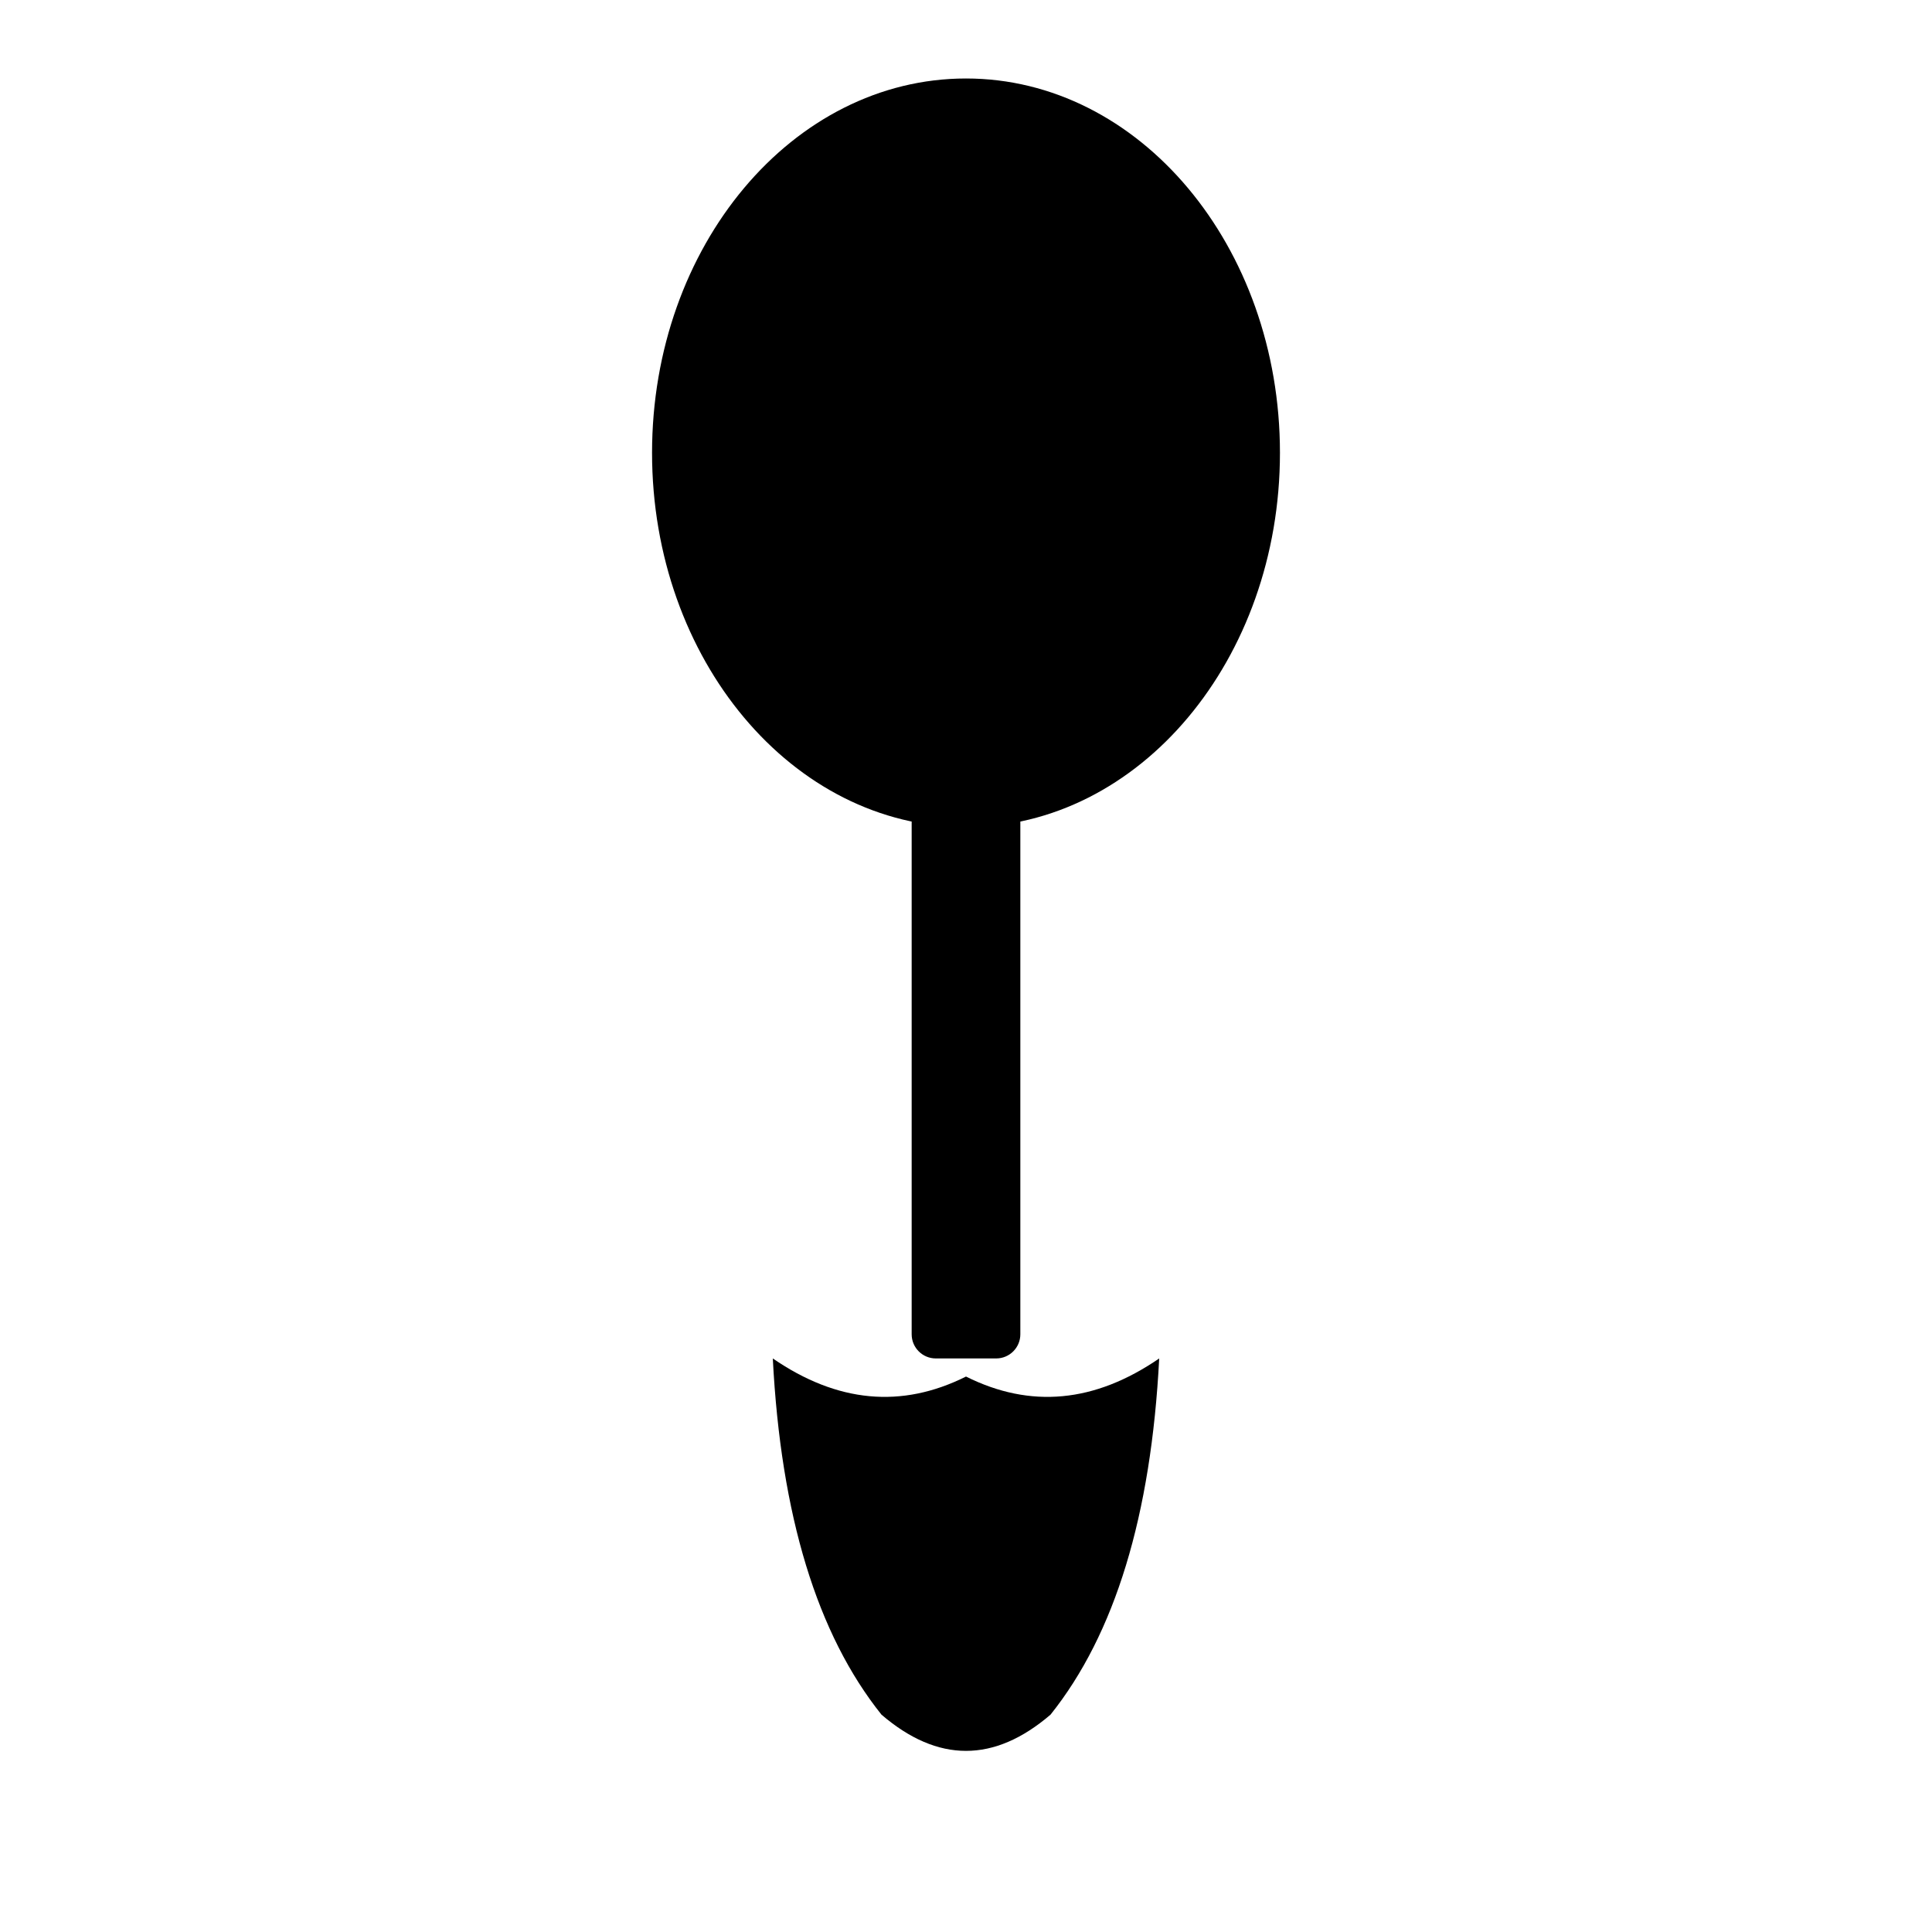
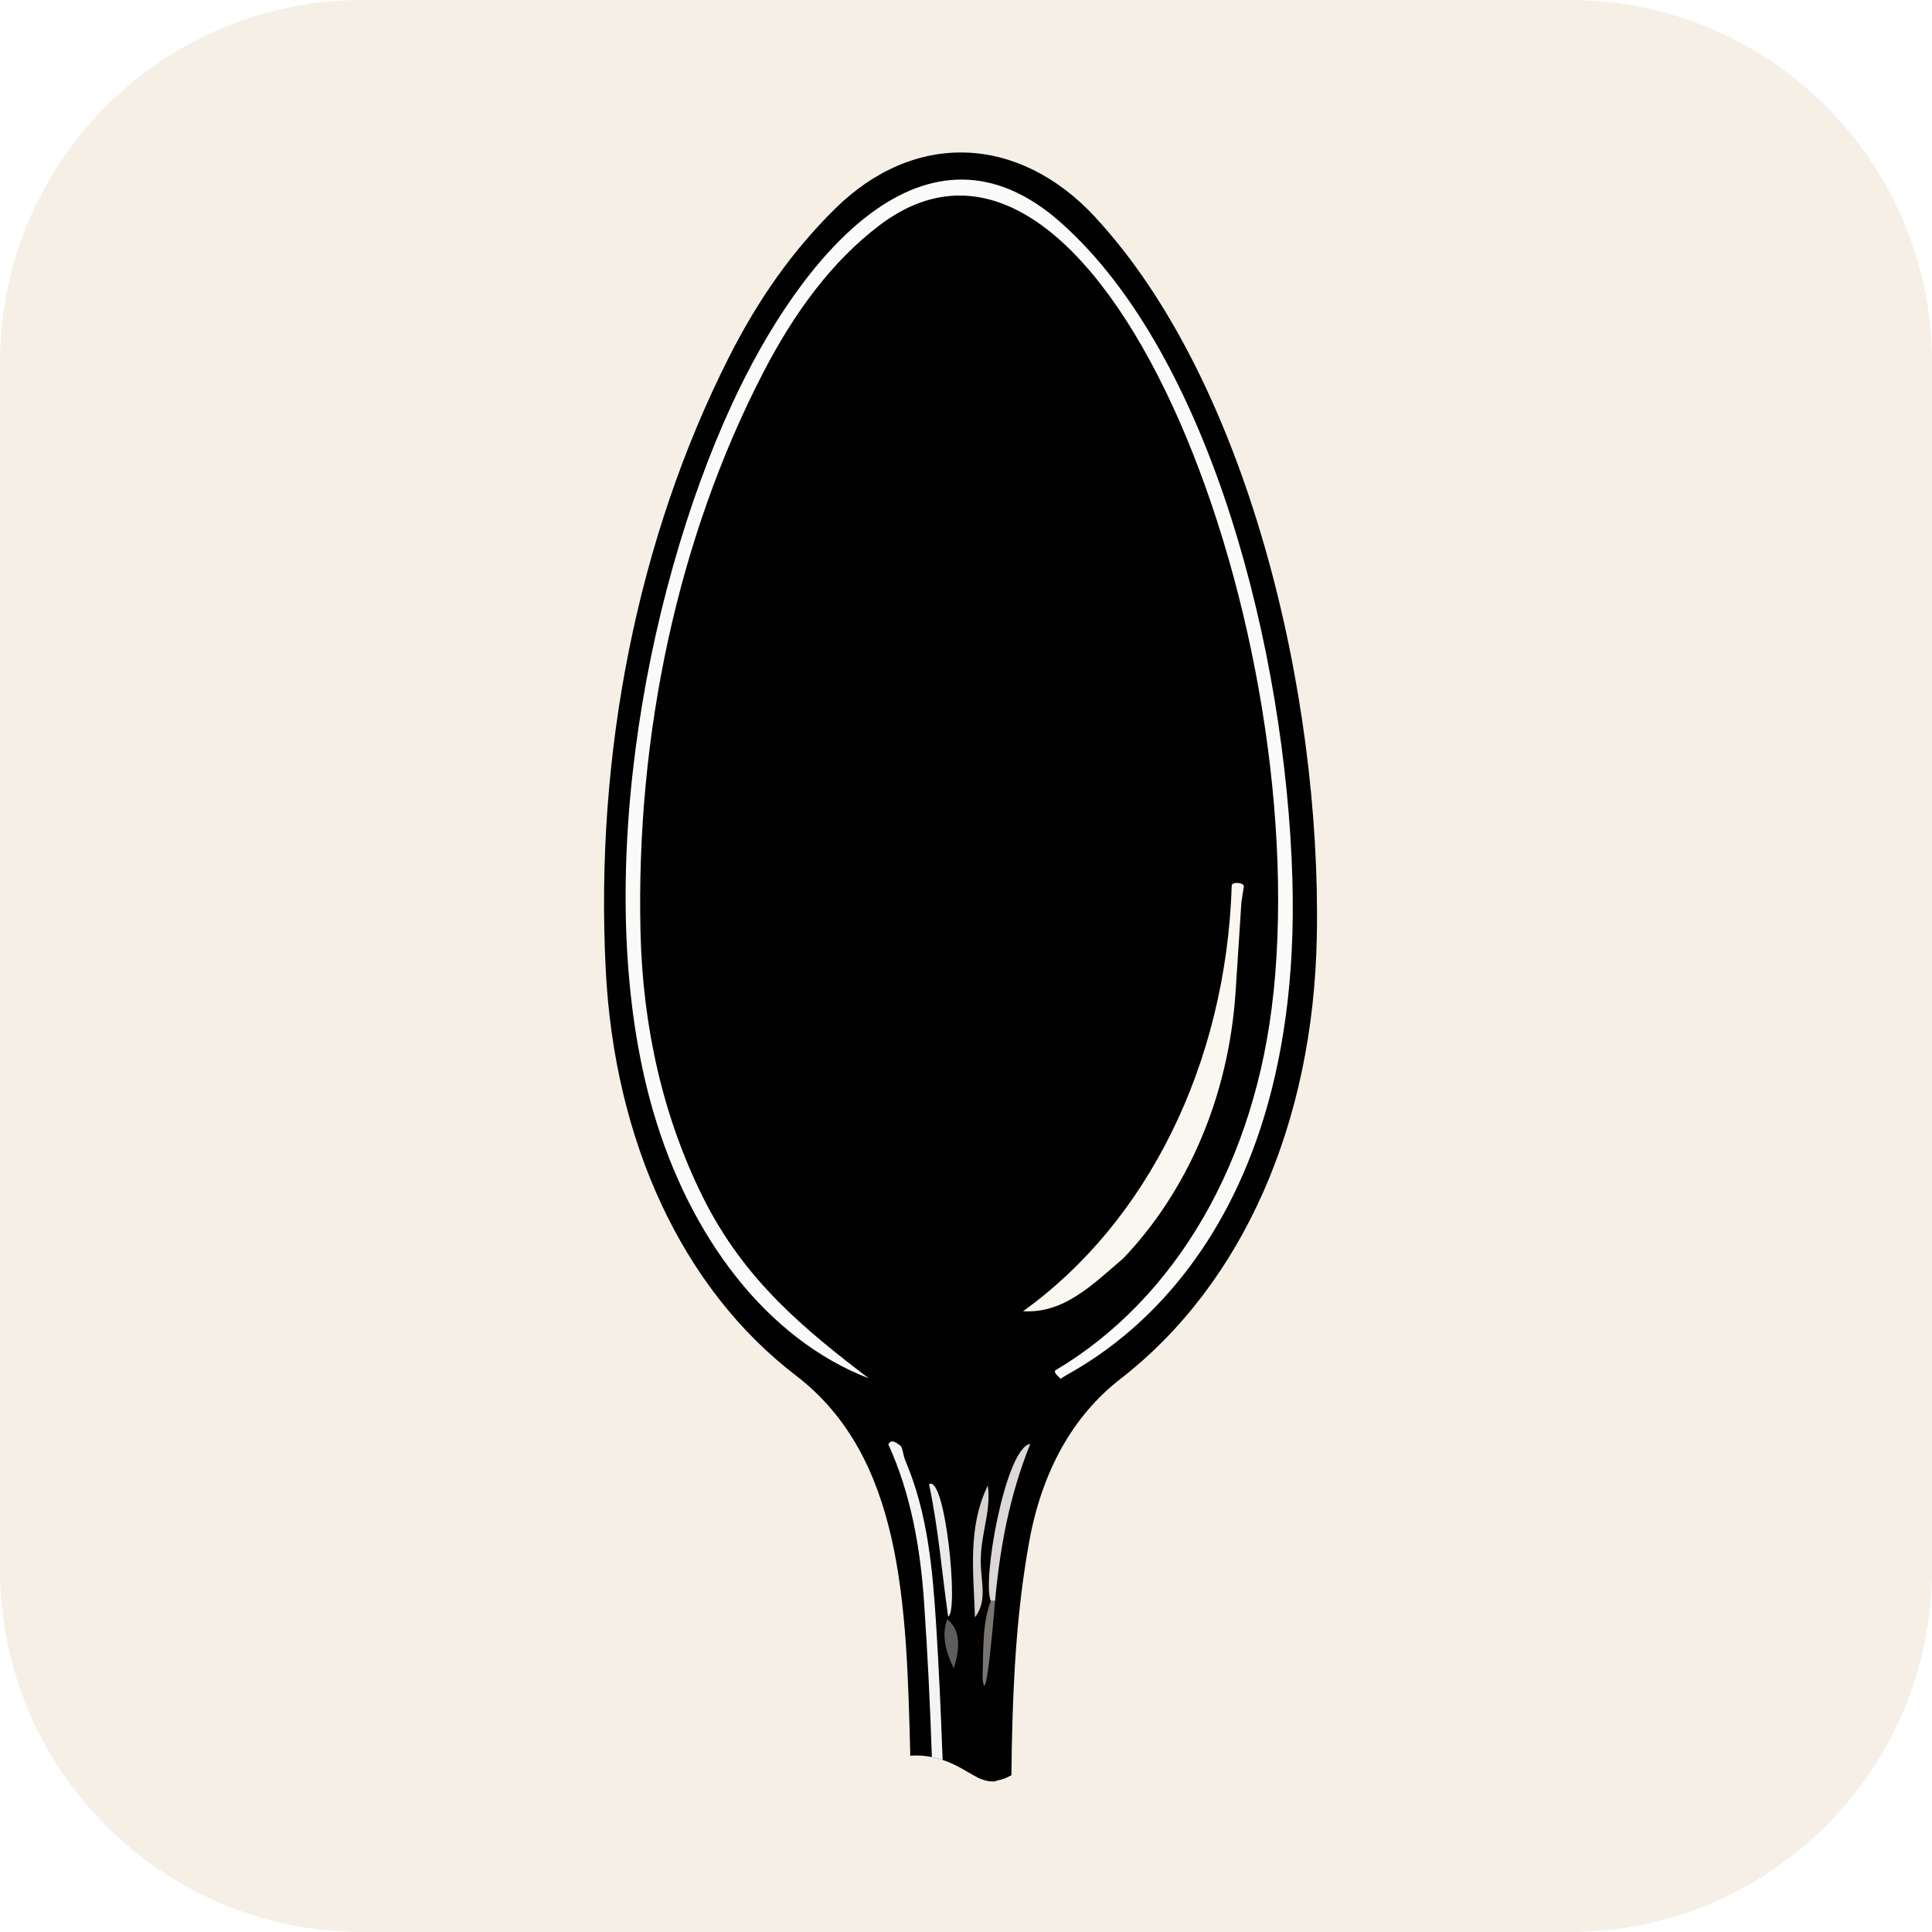
- <svg xmlns="http://www.w3.org/2000/svg" viewBox="0 0 32 32">
-   <g fill="#000">
-     <ellipse cx="16" cy="7.5" rx="5.2" ry="6.2" />
-     <rect x="15.1" y="12.5" width="1.8" height="10" rx="0.4" />
-     <path d="M 12.8 22.5 Q 13 26.4 14.6 28.4 Q 16 29.6 17.4 28.4 Q 19 26.4 19.2 22.5 Q 17.6 23.6 16 22.8 Q 14.4 23.6 12.8 22.5 Z" />
-   </g>
+ <svg xmlns="http://www.w3.org/2000/svg" viewBox="0 0 64 64">
+   <style>
+     .st0 {
+             fill: #ece9ea;
+           }
+           .st1 {
+             fill: #f7efea;
+           }
+           .st2 {
+             fill: #010101;
+           }
+           .st5 {
+             fill: #797572;
+           }
+           .st6 {
+             fill: #d7d3d0;
+           }
+           .st7 {
+             fill: #fafaf8;
+           }
+           .st8 {
+             fill: #faf7f6;
+           }
+           .st9 {
+             fill: #1f1d1c;
+           }
+           .st10 {
+             fill: #fbf8f6;
+           }
+           .st11 {
+             fill: #f2eae6;
+           }
+           .st12 {
+             fill: #dcd8d7;
+           }
+           .st13 {
+             fill: #faf7f1;
+           }
+           .st14 {
+             fill: #eeeae7;
+           }
+           .st15 {
+             fill: #f4f4f4;
+           }
+           .st16 {
+             fill: #f7eceb;
+           }
+           .st17 {
+             fill: #e7dfe0;
+           }
+           .st18 {
+             fill: #5d5c5e;
+           }
+           .st19 {
+             fill: #faf5f2;
+           }
+           .st20 {
+             fill: #f7f4f1;
+           }
+           .st21 {
+             fill: #ebe2e2;
+           }
+   </style>
+   <rect width="64" height="64" rx="12" fill="#f5efe6" />
+   <svg x="19.1" y="4" width="25.7" height="56" viewBox="262 233 72 157" preserveAspectRatio="xMidYMid meet">
+     <g>
+       <path class="st2" d="M317.11,572.63c-.84-11.37-7.03-22.65-8.98-34.16,1.81.18,3.31.3,4.46-1.5.81-1.27,1.3-3.3.6-5.36-1.12-3.32-3.86-4.51-6.6-3.32-.63-2.12-.89-4.27-.69-6.81,1.69,1.26,3.05,1.14,4.56.23,1.31-.78,2.02-2.8,2.44-4.46,1.26-4.97-2.69-6.17-3.85-8.98-2.35-7.32-2.83-15.52-3.52-23.71-.44-5.28-.82-10.56-1.18-15.83-.67.63-1.34,1.26-2.05,1.85-1.13.94-2.42,2-3.9,2.32-1.99.44-3.74-.6-5.23-1.8-.57-.46-1.11-.97-1.66-1.46-.13-.12-.27-.24-.41-.35-.06.91-.11,1.81-.17,2.72-.83,12.4-2.03,24.07-3.94,36.02-1.08,1.25-2.34,1.85-3.28,3.22-1.68,2.46-1.96,5.79-.49,8.45,1.21,2.19,3.51,3.46,6.07,1.97.19,2.45-.03,4.34-.72,6.56-2.35-.8-4.66-.48-6,2.04-1.05,1.97-1.13,4.38-.08,6.37.89,1.69,2.61,2.24,4.57,1.89-2.62,15.29-17.55,40.54-1.99,51.63-.76,2.81-.13,5.03,1.23,6.82,1.27,1.67,3.35,1.94,5.19,2.12,1.27,3.1,2.94,7.08,6.39,6.81,3.12-.24,4.47-3.81,5.77-6.73,1.79-.5,4.08-.33,5.56-2.65,1.01-1.57,1.52-3.54,1.04-6.41,5.4-3.33,7.37-10.36,6.85-17.52v.03Z" />
+       <path class="st2" d="M310.16,241.97c-7.12-7.68-16.8-8.11-24.23-.75-3.93,3.9-7.05,8.3-9.81,13.75-8.49,16.79-12.46,36.86-11.44,56.85.8,15.9,7.06,29.59,17.66,37.71,9.91,7.59,10.26,21.15,10.62,35.04v.27c1.5-.11,2.96.24,4.37.97.65.34,1.27.73,1.91,1.07.07.04.14.07.19.09.18.06.35.13.54.18.03,0,.23.05.35.07.11,0,.31.01.34.01.05,0,.08,0,.1.01.03-.01.06-.02.11-.04.18-.06.37-.1.56-.15.08-.02.23-.07.29-.09.2-.09.4-.18.59-.28.02,0,.04-.02.05-.03.01-.81.02-1.62.03-2.43.13-6.61.47-12.86,1.6-19.15,1.17-6.56,4.03-11.76,8.49-15.22,11.42-8.86,17.91-23.81,18.24-41.03.45-22.81-6.53-51.69-20.56-66.84h0Z" />
+       <path class="st7" d="M326.71,313.91c3.59-35.11-16.49-86.44-36.59-71.21-4.4,3.33-7.91,8.06-10.86,13.78-7.87,15.26-11.78,33.48-11.35,51.86.21,8.9,2.11,17.19,5.78,24.6,3.84,7.74,9.46,12.3,15.41,16.85-9.45-3.66-16.62-13.09-20.03-24.86-5.78-20-1.01-47.56,7.36-65.66,6.3-13.62,17.98-28.04,30.6-16.74,13.9,12.43,20.79,39.83,21.42,60.82,1.13,37.78-21.89,46.12-21.49,46.51-.17-.16-.77-.66-.5-.82,11.21-6.66,18.64-19.45,20.24-35.11v-.02Z" />
+       <path class="st8" d="M289.69,548.42c-.87,5.81-4.82,20.31-1.44,24.62,3.06-.32,5.71.97,6.74,4.83.77,2.91-.24,6.86-2.9,8.71-4.3,2.97-9.34-.51-10.88-6.48-1.31-5.06-.8-10.39.75-15.49l6.53-21.43c1.1-3.6,1.2-9.14-1.61-11.46-.47-.39-1.96-.32-1.58.73.24.66,1.27.69,1.46,1.46.16.65,0,1.28-.33,1.66-.55.63-1.19.76-1.8.24-1.18-1-1.08-3.16-.29-4.39.84-1.31,2.39-1.35,3.59-.15,3.69,3.67,2.03,10.76.55,15.83l-5.41,18.46c-1.33,4.55-1.91,9.35-.68,14.06,1.35,5.2,5.66,8.06,9.44,5.51,2.34-1.57,2.81-5.19,1.84-7.68-1.19-3.05-3.62-3.29-6.1-2.56-4.22-2.9-.4-22.23,2.13-26.49v.02Z" />
+       <path class="st20" d="M307.02,572.95c2.74-4.65.1-16.71-1.31-22.42.4-.63.72.21,1.07.44.29.19.12.97.3,1.65,1.63,6.14,2.87,12.14,2.11,18.57-.12,1.02-.61,3.74-1.51,3.49-2.91-.8-5.96.22-6.55,4.23-.51,3.44,1.28,6.88,4.49,7.21,4.03.42,7.16-3.72,7.74-9.01,1.63-14.92-13.27-36.07-6.63-45.45,1.07-1.52,2.7-1.71,3.94-.35.73.8,1.27,2.68.24,4.17-.42.61-1.13.81-1.62.54s-.79-.91-.78-1.61c0-1.03,1.05-1.05,1.51-1.74.48-.73-.75-1.4-1.14-1.18-3.84,2.18-3.17,8.93-1.84,13.25l6.14,19.92c1.4,4.54,2.14,9.27,1.24,13.97-1.07,5.59-4.83,9.83-9.16,8.99-3.48-.67-5.5-4.56-5.24-8.26.33-4.62,3.61-6.95,7.01-6.41h0Z" />
+       <path class="st15" d="M294.97,384.97c.34.07.67.15,1,.27-.16-4.38-.35-8.53-.59-12.36-.33-5.29-.79-10.54-2.85-15.39-.25-.59-.28-1.34-.51-1.47-.26-.14-.78-.7-1.09-.09,2.07,4.56,2.97,9.52,3.32,14.71.33,4.79.56,9.56.72,14.33h0Z" />
+       <path class="st15" d="M294.55,472.09c-.32-.19-.63-.41-.94-.63-.21,3.4-.43,6.82-.7,10.27,1,.23.41-1.27,1.23-1.86-.58-1.27.02-2.89.16-4.56.08-1.05.16-2.13.24-3.22h.01Z" />
+       <path class="st13" d="M323.18,313.86c-.64,9.83-4.51,18.58-10.43,24.79-2.8,2.38-5.48,5.15-9.31,4.91,11.48-8.24,18.85-22.89,19.38-39.53.01-.38,1.19-.3,1.12.11l-.22,1.4-.54,8.32Z" />
+       <path class="st10" d="M291.03,531.85c.66-4.77,1.59-9.1.98-13.69-.39-2.95-2.11-5.62-4.42-5.08-.74.17-1.31.83-1.47,1.35-.68,2.16,2.97,1.13,2.74,3.43-.06.63-.56,1.51-1.37,1.69-1.72.39-2.95-1.25-3.11-3.11-.16-1.84.7-3.82,2.43-4.5,3.06-1.19,5.66,2.23,6.2,6.22.76,5.64-.17,11.21-1.01,16.88-.08,4.22-.97-3.12-.96-3.2h-.01Z" />
+       <path class="st19" d="M303.5,516.96c-1.87,7.75,1.77,13.38-.04,18.38-1.24-6.03-2.03-11.92-1.16-17.61.63-4.12,3.33-7.05,6.29-5.63,1.35.65,2.11,2.33,2.14,3.78.04,1.54-.68,3.37-2.03,3.72-.99.25-1.55-.21-1.98-.75-.56-.69-.65-2.09.44-2.55.63-.27,1.7-.18,1.91-1.19.13-.62-.4-1.68-1.2-1.94-1.97-.66-3.71,1.04-4.38,3.8h.01Z" />
+       <path class="st17" d="M299.29,593.89c1.41.58,1.8,3.48,1.26,5.39-.39,1.39-1.53,3.83-3.22,3.54s-3.24-3.05-3.17-5.01c.09-2.45,1.02-4.35,1.98-6.19.58,3.05-2.87,8.02,1.53,10.17,2.25-1.6,2.09-4.06,1.62-7.89h0Z" />
+       <path class="st9" d="M293.74,592.3c-3.38,4.33-3.99,1.45-5,3.35-.53-.29-.9-.01-1.1-1.04-.14-.69-.73-1.13-.12-1.91,2.71.5,5.22-1.66,7.05-4,.28.35.76.37,1.07.85.72,1.08-2.71,2.19-1.9,2.75Z" />
+       <path class="st19" d="M312,567.68c.32.12,1.02,13.69-3.65,10.62,4.1-3.82,2.22-11.15,3.65-10.62Z" />
+       <path class="st12" d="M300.84,370.47h-.39c-.85-1.8,1.36-14.25,3.66-14.59-1.97,4.91-2.82,9.7-3.27,14.59Z" />
+       <path class="st10" d="M286.68,578.22c.25.26-.75.96-.94.68-.16-.23-.53-.36-1.01-.76-1.73-2.64-2.55-6.48-1.03-9.9.24,4.03.43,7.24,2.98,9.97h0Z" />
+       <path class="st14" d="M294.7,515.75c-1.87-7.39-6.51-6.44-4.96-9.2,2.82,1.15,3.96,4.64,5.27,7.43.32.46.55,1.56-.3,1.77h-.01Z" />
+       <path class="st1" d="M285.4,582c1.07-.96,1.88.42,2.87.39,2.32-.07,1.27-4.11,2.99-2.81.36.27.66,1.32.31,2.05-1.3,2.7-4.28,2.98-6.17.37h0Z" />
+       <path class="st0" d="M294.71,359.62c1.54-.88,2.77,12.03,1.77,12.29-.61-4.28-.87-7.93-1.77-12.29Z" />
+       <path class="st6" d="M299.52,367.24c.08,1.71.55,3.32-.55,4.75-.11-4.09-.73-8.26,1.2-12.25.33,2.64-.78,4.66-.65,7.51h0Z" />
+       <path class="st11" d="M308.14,592.81c-2.02,1.59-4.67-.45-5.71-2.62,2.11.86,3.67,1.29,5.71,2.62Z" />
+       <path class="st21" d="M288.73,595.65c1.02-1.9,1.62.98,5-3.35-.18.29.11.41.24.85-1.19,2.41-3.33,3.55-5.24,2.5Z" />
+       <path class="st16" d="M306.58,595.24c-1.82,1.71-4.88.32-5.5-2.7,1.84,1.51,3.18,2.54,5.5,2.7Z" />
+       <path class="st5" d="M300.84,370.47c-.02.17-.84,10.56-1.16,7.17.08-2.67-.03-5.16.77-7.17h.39Z" />
+       <path class="st18" d="M297.01,376.74c-.75-1.5-1.17-3.12-.61-4.57,1.4,1.12,1.08,3,.61,4.57Z" />
+     </g>
+   </svg>
</svg>
